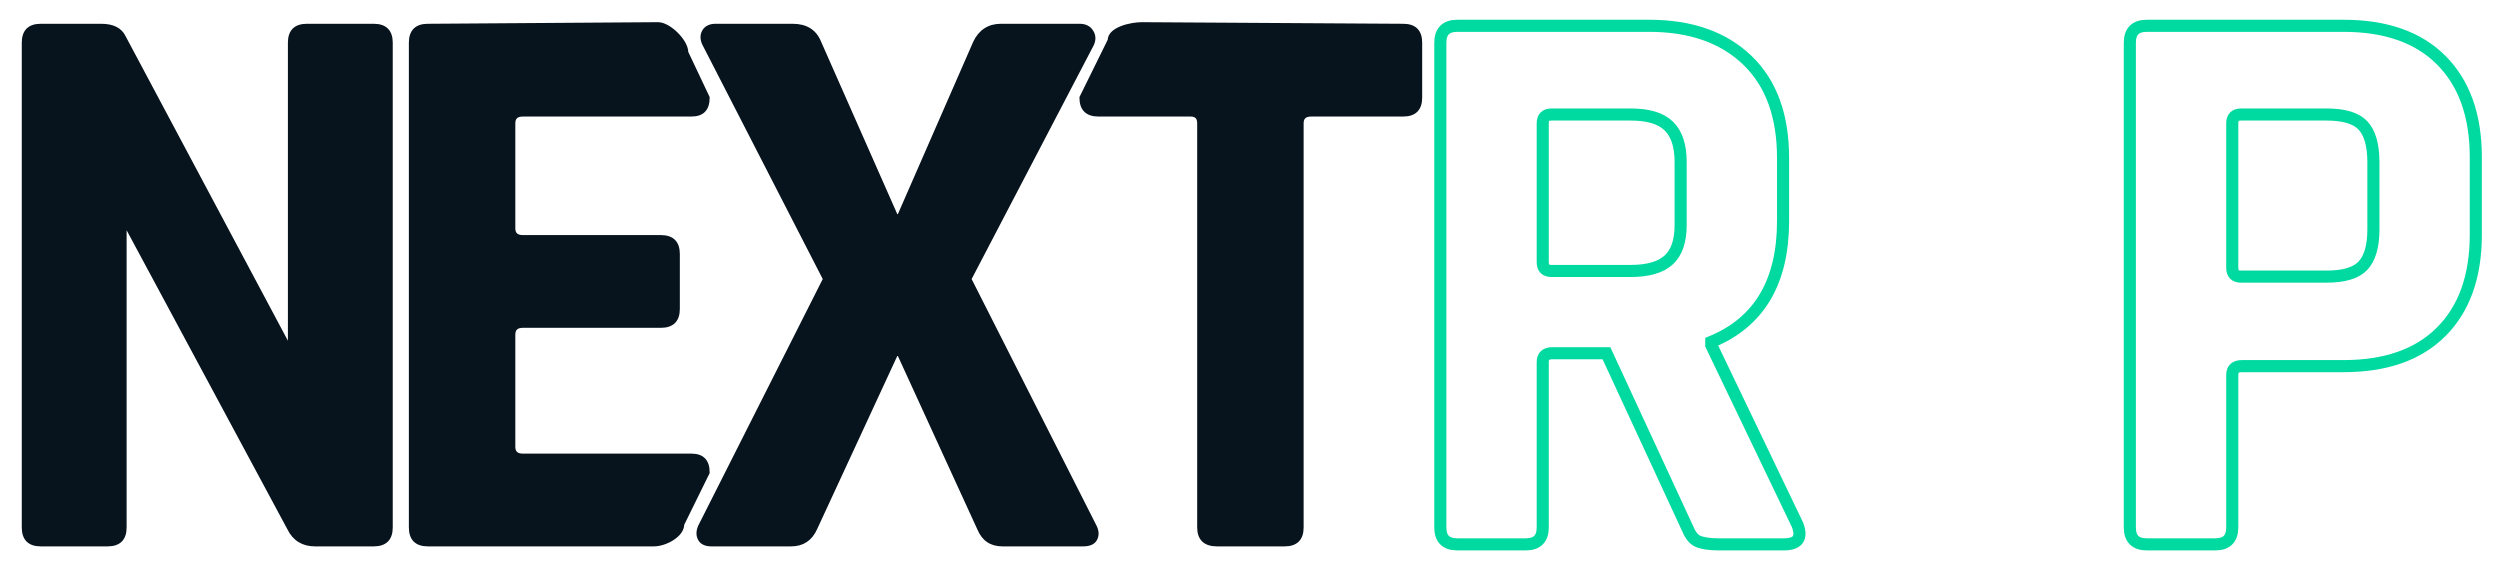
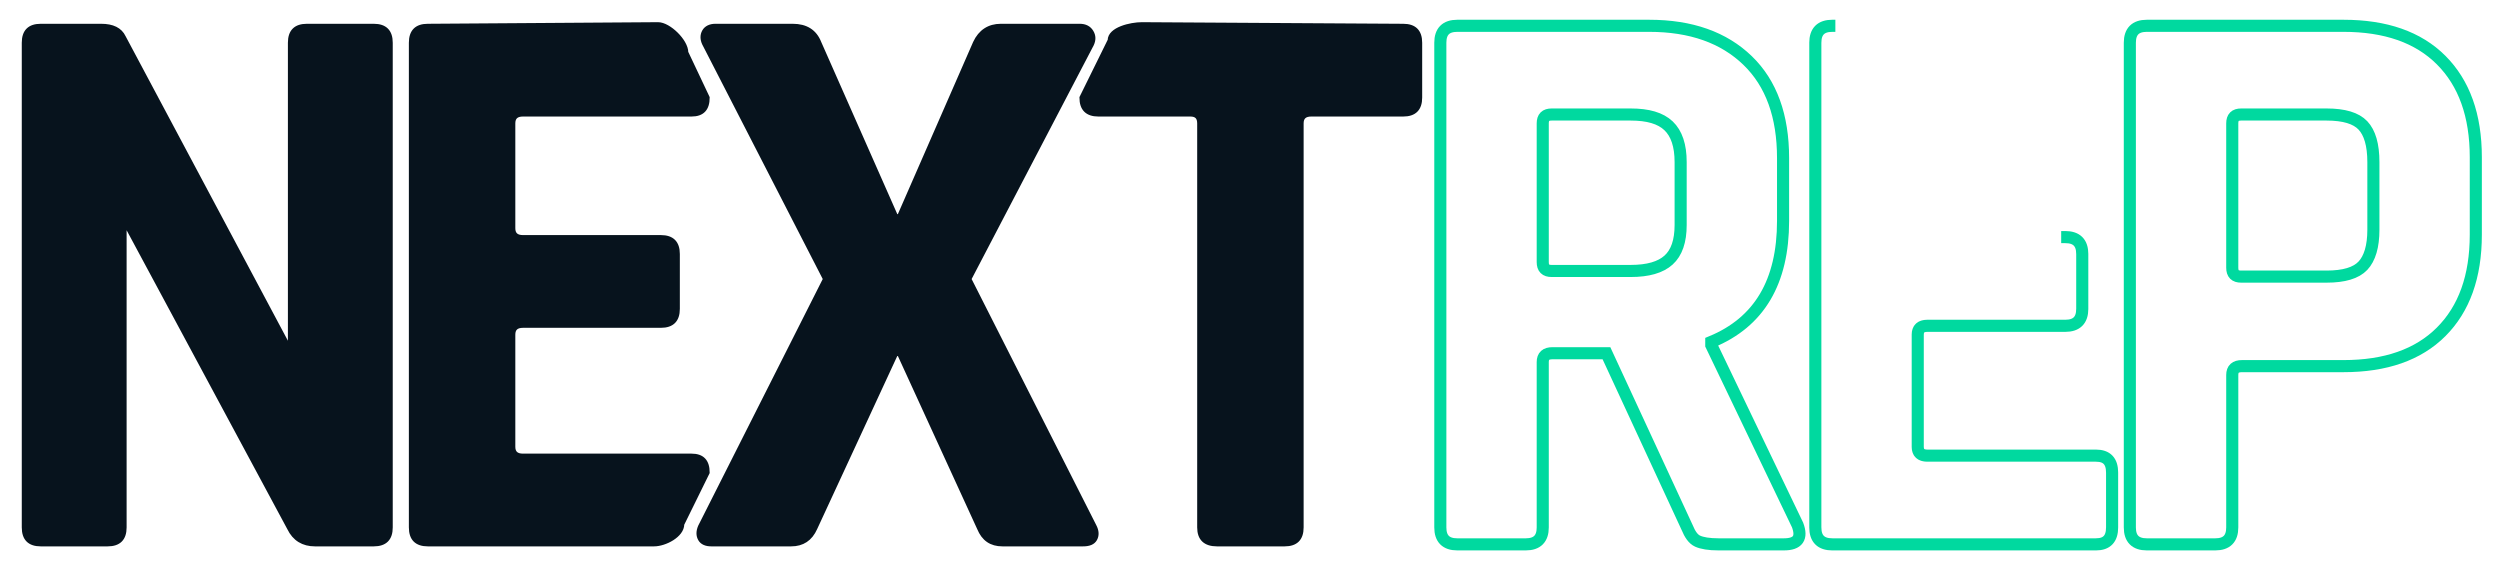
<svg xmlns="http://www.w3.org/2000/svg" version="1.1" id="Layer_1" x="0px" y="0px" viewBox="0 0 620 140" enable-background="new 0 0 620 140" xml:space="preserve">
  <style>
	.rep-base {
		fill:none;
- 		stroke:"#00D99F";
+ 		stroke:#00D99F;
		stroke-width: 3;
		stroke-miterlimit: 10;
	}
	#rep-e {
		stroke-dasharray: 200;
	}
</style>
  <path id="next-n" fill="#07131D" stroke="#07131D" stroke-miterlimit="10" d="M26.7,135H10.1c-2.8,0-4.2-1.4-4.2-4.2V10.6  c0-2.8,1.4-4.2,4.2-4.2h15c2.8,0,4.7,0.9,5.6,2.8L71.1,85h0.8V10.6c0-2.8,1.4-4.2,4.2-4.2h16.6c2.8,0,4.2,1.4,4.2,4.2v120.2  c0,2.8-1.4,4.2-4.2,4.2H78.1c-2.9,0-5.1-1.3-6.4-4l-40-74.4h-0.8v74.2C30.9,133.6,29.5,135,26.7,135z" />
  <path id="next-e" fill="#07131D" stroke="#07131D" stroke-miterlimit="10" d="M162.2,135h-56.1c-2.8,0-4.2-1.4-4.2-4.2V10.6  c0-2.8,1.4-4.2,4.2-4.2L163.2,6c2.7,0,7,4.2,7,7l5.3,11.2c0,2.8-1.3,4.2-4,4.2h-41.8c-1.6,0-2.4,0.7-2.4,2.2v26  c0,1.5,0.8,2.2,2.4,2.2h34.2c2.8,0,4.2,1.4,4.2,4.2v13.6c0,2.8-1.4,4.2-4.2,4.2h-34.2c-1.6,0-2.4,0.7-2.4,2.2v27.8  c0,1.5,0.8,2.2,2.4,2.2h41.8c2.7,0,4,1.4,4,4.2l-6.3,12.8C169.2,132.8,164.9,135,162.2,135z" />
  <path id="next-x" fill="#07131D" stroke="#07131D" stroke-miterlimit="10" d="M196.2,135h-19.8c-1.3,0-2.3-0.4-2.8-1.3  c-0.5-0.9-0.5-1.9,0-3.1l31-61.4l-30-58.4c-0.5-1.1-0.5-2.1,0-3c0.5-0.9,1.5-1.4,2.8-1.4h19.2c3.3,0,5.5,1.4,6.6,4.2l19,43h0.8  l18.8-43c1.3-2.8,3.5-4.2,6.4-4.2h19.6c1.3,0,2.3,0.5,2.9,1.5c0.6,1,0.6,2,0.1,3.1l-30.4,58.2l31,61.2c0.7,1.3,0.7,2.4,0.2,3.3  c-0.5,0.9-1.5,1.3-3,1.3h-20c-2.8,0-4.7-1.3-5.8-4L223,87.8h-0.8l-20,43.2C201,133.7,199,135,196.2,135z" />
  <path id="next-t" fill="#07131D" stroke="#07131D" stroke-miterlimit="10" d="M318.6,135h-16.8c-2.9,0-4.4-1.4-4.4-4.2V30.6  c0-1.5-0.7-2.2-2.2-2.2h-22.8c-2.8,0-4.2-1.4-4.2-4.2l7-14.2c0-2.8,5.2-4,8-4L348,6.4c2.8,0,4.2,1.4,4.2,4.2v13.6  c0,2.8-1.4,4.2-4.2,4.2h-22.8c-1.6,0-2.4,0.7-2.4,2.2v100.2C322.8,133.6,321.4,135,318.6,135z" />
  <path id="rep-r" fill="none" stroke="#00D99F" stroke-width="3" stroke-miterlimit="10" d="M378.4,135h-17c-2.8,0-4.2-1.4-4.2-4.2  V10.6c0-2.8,1.4-4.2,4.2-4.2H409c10.4,0,18.5,2.9,24.4,8.6c5.9,5.7,8.8,13.8,8.8,24.2v15.6c0,15.1-5.9,25.1-17.8,30v0.8l21.4,44.6  c1.2,3.2,0.1,4.8-3.4,4.8h-16.2c-2.4,0-4.1-0.3-5.2-0.8c-1.1-0.5-1.9-1.7-2.6-3.4l-20-43.2H385c-1.6,0-2.4,0.7-2.4,2.2v41  C382.6,133.6,381.2,135,378.4,135z M384.8,67.2h19.6c4.3,0,7.4-0.9,9.4-2.7s3-4.7,3-8.7V40.2c0-4.1-1-7.1-3-9s-5.1-2.8-9.4-2.8  h-19.6c-1.5,0-2.2,0.7-2.2,2.2V65C382.6,66.5,383.3,67.2,384.8,67.2z" />
  <path id="rep-e" class="rep-base" d="M519.8,135h-65.4  c-2.8,0-4.2-1.4-4.2-4.2V10.6c0-2.8,1.4-4.2,4.2-4.2h65.4c2.7,0,4,1.4,4,4.2v13.6c0,2.8-1.3,4.2-4,4.2H478c-1.6,0-2.4,0.7-2.4,2.2  v26c0,1.5,0.8,2.2,2.4,2.2h34.2c2.8,0,4.2,1.4,4.2,4.2v13.6c0,2.8-1.4,4.2-4.2,4.2H478c-1.6,0-2.4,0.7-2.4,2.2v27.8  c0,1.5,0.8,2.2,2.4,2.2h41.8c2.7,0,4,1.4,4,4.2v13.6C523.8,133.6,522.5,135,519.8,135z" />
  <path id="rep-p" fill="none" stroke="#00D99F" stroke-width="3" stroke-miterlimit="10" d="M549.4,135h-17c-2.8,0-4.2-1.4-4.2-4.2  V10.6c0-2.8,1.4-4.2,4.2-4.2h48.8c10.4,0,18.5,2.8,24.2,8.5S614,28.6,614,39v19.2c0,10.4-2.9,18.4-8.6,24.1  c-5.7,5.7-13.8,8.5-24.2,8.5H556c-1.6,0-2.4,0.7-2.4,2.2v37.8C553.6,133.6,552.2,135,549.4,135z M555.8,68.6H577  c4.3,0,7.3-0.9,9-2.7s2.6-4.8,2.6-8.9V40.2c0-4.3-0.9-7.3-2.6-9.1c-1.7-1.8-4.7-2.7-9-2.7h-21.2c-1.5,0-2.2,0.7-2.2,2.2v35.8  C553.6,67.9,554.3,68.6,555.8,68.6z" />
</svg>
